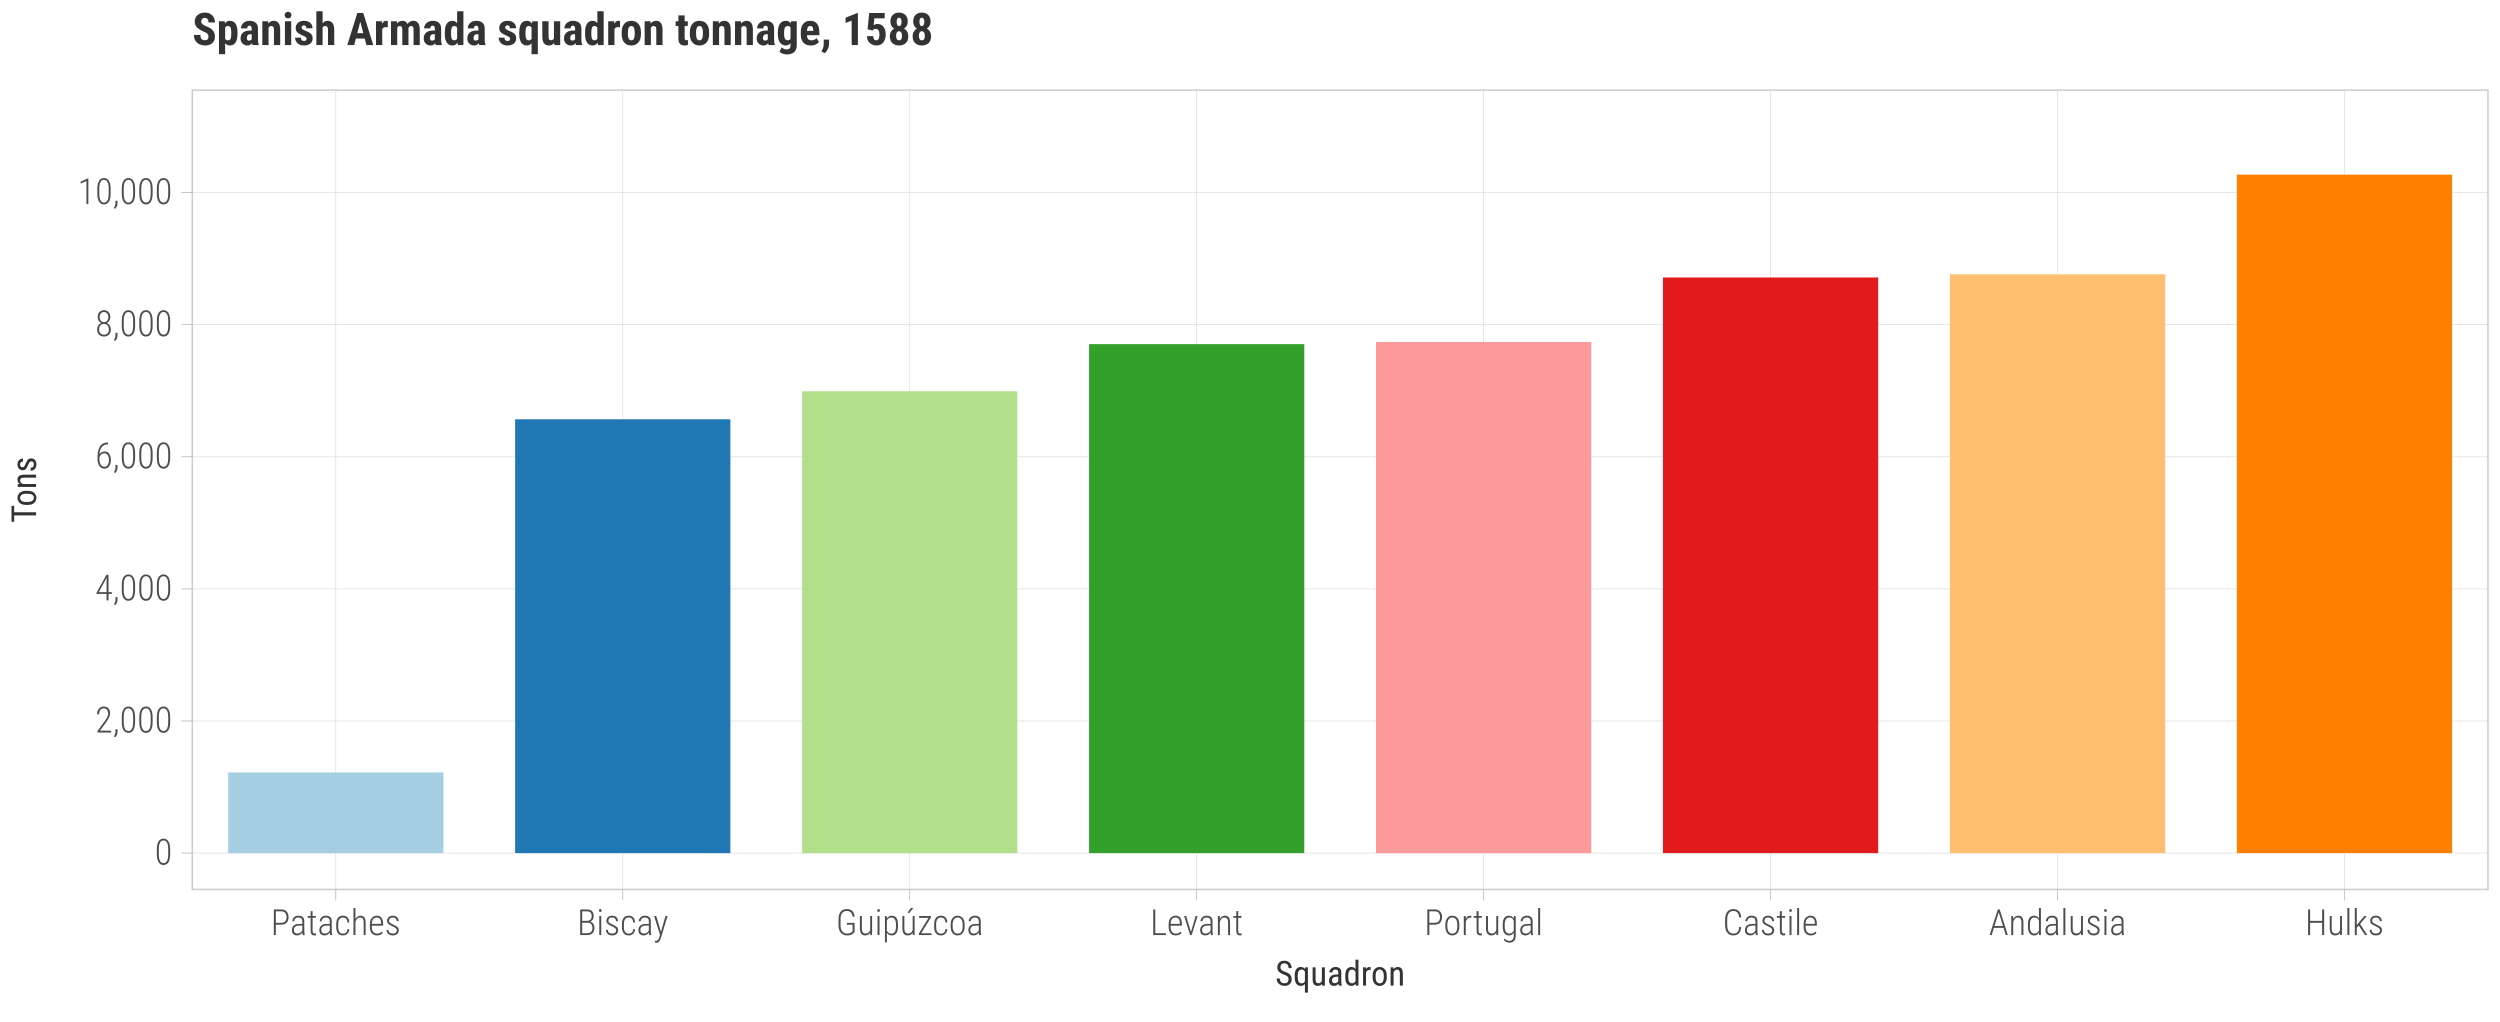
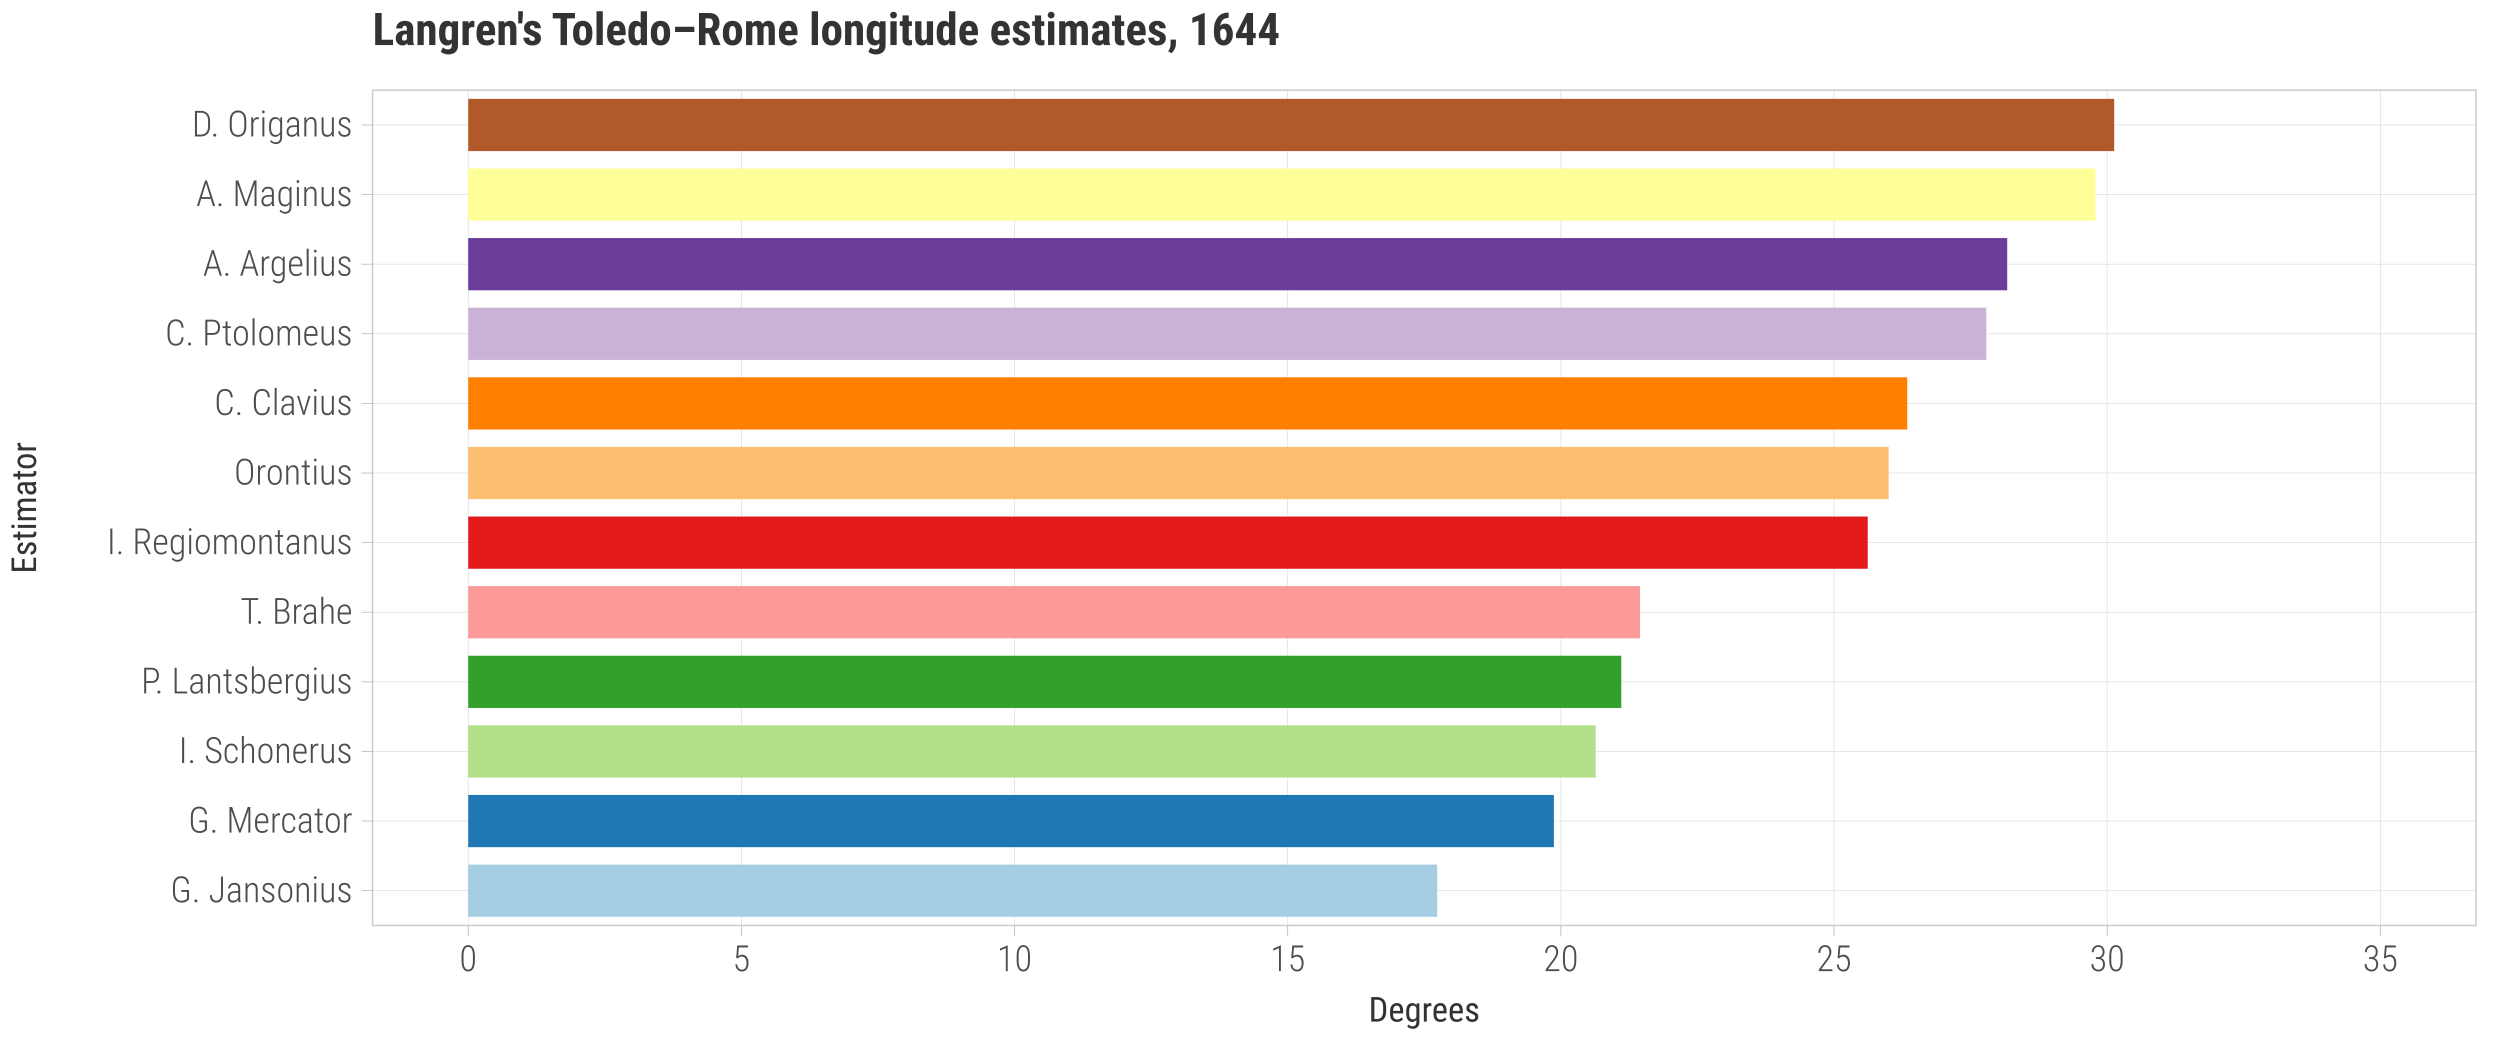
- <svg xmlns="http://www.w3.org/2000/svg" width="832" height="340" viewBox="0 0 832 340" role="img" aria-label="Spanish Armada squadron tonnage, 1588" class="gg-plot" font-family="&quot;Roboto Condensed&quot;, &quot;Arial Narrow&quot;, Arial, sans-serif" font-size="11" font-weight="300" text-rendering="optimizeLegibility" shape-rendering="geometricPrecision">
-   <rect class="gg-paper" width="832" height="340" fill="var(--gg-paper, #ffffff)" />
-   <text class="gg-title" x="64" y="15" font-size="15" font-weight="700" fill="var(--gg-ink, #333333)">Spanish Armada squadron tonnage, 1588</text>
+ <svg xmlns="http://www.w3.org/2000/svg" width="832" height="352" viewBox="0 0 832 352" role="img" aria-label="Langren's Toledo–Rome longitude estimates, 1644" class="gg-plot" font-family="&quot;Roboto Condensed&quot;, &quot;Arial Narrow&quot;, Arial, sans-serif" font-size="11" font-weight="300" text-rendering="optimizeLegibility" shape-rendering="geometricPrecision">
+   <rect class="gg-paper" width="832" height="352" fill="var(--gg-paper, #ffffff)" />
+   <text class="gg-title" x="124" y="15" font-size="15" font-weight="700" fill="var(--gg-ink, #333333)">Langren's Toledo–Rome longitude estimates, 1644</text>
  <defs>
-     <clipPath id="spalette_Paired_false_light_832x340-gg-clip-0">
-       <rect width="764" height="266" />
+     <clipPath id="spalette_Paired_12_false_light_832x352-gg-clip-0">
+       <rect width="700" height="278" />
    </clipPath>
  </defs>
-   <g class="gg-panel" data-panel="0" transform="translate(64,30)">
-     <rect class="gg-panel-background" width="764" height="266" fill="var(--gg-panel, #ffffff)" />
+   <g class="gg-panel" data-panel="0" transform="translate(124,30)">
+     <rect class="gg-panel-background" width="700" height="278" fill="var(--gg-panel, #ffffff)" />
    <g class="gg-grid" stroke="var(--gg-grid, #dedede)" stroke-width="0.25" vector-effect="non-scaling-stroke">
-       <line x1="47.75" y1="0" x2="47.75" y2="266" />
-       <line x1="143.25" y1="0" x2="143.25" y2="266" />
-       <line x1="238.75" y1="0" x2="238.75" y2="266" />
-       <line x1="334.25" y1="0" x2="334.25" y2="266" />
-       <line x1="429.75" y1="0" x2="429.75" y2="266" />
-       <line x1="525.25" y1="0" x2="525.25" y2="266" />
-       <line x1="620.75" y1="0" x2="620.75" y2="266" />
-       <line x1="716.25" y1="0" x2="716.25" y2="266" />
-       <line x1="0" y1="253.91" x2="764" y2="253.91" />
-       <line x1="0" y1="209.94" x2="764" y2="209.94" />
-       <line x1="0" y1="165.98" x2="764" y2="165.98" />
-       <line x1="0" y1="122.01" x2="764" y2="122.01" />
-       <line x1="0" y1="78.04" x2="764" y2="78.04" />
-       <line x1="0" y1="34.07" x2="764" y2="34.07" />
+       <line x1="31.82" y1="0" x2="31.82" y2="278" />
+       <line x1="122.73" y1="0" x2="122.73" y2="278" />
+       <line x1="213.64" y1="0" x2="213.64" y2="278" />
+       <line x1="304.55" y1="0" x2="304.55" y2="278" />
+       <line x1="395.45" y1="0" x2="395.45" y2="278" />
+       <line x1="486.36" y1="0" x2="486.36" y2="278" />
+       <line x1="577.27" y1="0" x2="577.27" y2="278" />
+       <line x1="668.18" y1="0" x2="668.18" y2="278" />
+       <line x1="0" y1="266.42" x2="700" y2="266.42" />
+       <line x1="0" y1="243.25" x2="700" y2="243.25" />
+       <line x1="0" y1="220.08" x2="700" y2="220.08" />
+       <line x1="0" y1="196.92" x2="700" y2="196.92" />
+       <line x1="0" y1="173.75" x2="700" y2="173.75" />
+       <line x1="0" y1="150.58" x2="700" y2="150.58" />
+       <line x1="0" y1="127.42" x2="700" y2="127.42" />
+       <line x1="0" y1="104.25" x2="700" y2="104.25" />
+       <line x1="0" y1="81.08" x2="700" y2="81.08" />
+       <line x1="0" y1="57.92" x2="700" y2="57.92" />
+       <line x1="0" y1="34.75" x2="700" y2="34.75" />
+       <line x1="0" y1="11.58" x2="700" y2="11.58" />
    </g>
-     <g class="gg-marks" clip-path="url(#spalette_Paired_false_light_832x340-gg-clip-0)">
+     <g class="gg-marks" clip-path="url(#spalette_Paired_12_false_light_832x352-gg-clip-0)">
      <g class="gg-batch gg-rects" data-layer="0">
-         <rect x="11.94" y="227.07" width="71.63" height="26.84" fill="#a6cee3" />
-         <rect x="107.44" y="109.54" width="71.63" height="144.37" fill="#1f78b4" />
-         <rect x="202.94" y="100.22" width="71.63" height="153.69" fill="#b2df8a" />
-         <rect x="298.44" y="84.53" width="71.63" height="169.38" fill="#33a02c" />
-         <rect x="393.94" y="83.82" width="71.63" height="170.09" fill="#fb9a99" />
-         <rect x="489.44" y="62.35" width="71.63" height="191.56" fill="#e31a1c" />
-         <rect x="584.94" y="61.29" width="71.63" height="192.62" fill="#fdbf6f" />
-         <rect x="680.44" y="28.12" width="71.63" height="225.79" fill="#ff7f00" />
+         <rect x="31.82" y="257.73" width="322.47" height="17.38" fill="#a6cee3" />
+         <rect x="31.82" y="234.56" width="361.31" height="17.38" fill="#1f78b4" />
+         <rect x="31.82" y="211.4" width="375.24" height="17.38" fill="#b2df8a" />
+         <rect x="31.82" y="188.23" width="383.75" height="17.38" fill="#33a02c" />
+         <rect x="31.82" y="165.06" width="389.95" height="17.38" fill="#fb9a99" />
+         <rect x="31.82" y="141.9" width="465.76" height="17.38" fill="#e31a1c" />
+         <rect x="31.82" y="118.73" width="472.73" height="17.38" fill="#fdbf6f" />
+         <rect x="31.82" y="95.56" width="478.91" height="17.38" fill="#ff7f00" />
+         <rect x="31.82" y="72.4" width="505.22" height="17.38" fill="#cab2d6" />
+         <rect x="31.82" y="49.23" width="512.18" height="17.38" fill="#6a3d9a" />
+         <rect x="31.82" y="26.06" width="541.58" height="17.38" fill="#ffff99" />
+         <rect x="31.82" y="2.9" width="547.78" height="17.38" fill="#b15928" />
      </g>
    </g>
-     <rect class="gg-panel-border" width="764" height="266" fill="none" stroke="var(--gg-panelBorder, #cccccc)" stroke-width="0.5" vector-effect="non-scaling-stroke" />
+     <rect class="gg-panel-border" width="700" height="278" fill="none" stroke="var(--gg-panelBorder, #cccccc)" stroke-width="0.5" vector-effect="non-scaling-stroke" />
  </g>
-   <g class="gg-axis gg-axis-x" transform="translate(64,296)">
-     <g class="gg-tick" transform="translate(47.75,0)">
+   <g class="gg-axis gg-axis-x" transform="translate(124,308)">
+     <g class="gg-tick" transform="translate(31.82,0)">
      <line y2="3.67" stroke="var(--gg-tickColor, #b3b3b3)" stroke-width="0.25" vector-effect="non-scaling-stroke" />
-       <text y="6.67" dy="0.71em" text-anchor="middle" fill="var(--gg-axisText, #4d4d4d)" font-size="12" font-weight="300">Pataches</text>
+       <text y="6.67" dy="0.71em" text-anchor="middle" fill="var(--gg-axisText, #4d4d4d)" font-size="12" font-weight="300">0</text>
    </g>
-     <g class="gg-tick" transform="translate(143.25,0)">
+     <g class="gg-tick" transform="translate(122.73,0)">
      <line y2="3.67" stroke="var(--gg-tickColor, #b3b3b3)" stroke-width="0.25" vector-effect="non-scaling-stroke" />
-       <text y="6.67" dy="0.71em" text-anchor="middle" fill="var(--gg-axisText, #4d4d4d)" font-size="12" font-weight="300">Biscay</text>
+       <text y="6.67" dy="0.71em" text-anchor="middle" fill="var(--gg-axisText, #4d4d4d)" font-size="12" font-weight="300">5</text>
    </g>
-     <g class="gg-tick" transform="translate(238.75,0)">
+     <g class="gg-tick" transform="translate(213.64,0)">
      <line y2="3.67" stroke="var(--gg-tickColor, #b3b3b3)" stroke-width="0.25" vector-effect="non-scaling-stroke" />
-       <text y="6.67" dy="0.71em" text-anchor="middle" fill="var(--gg-axisText, #4d4d4d)" font-size="12" font-weight="300">Guipúzcoa</text>
+       <text y="6.67" dy="0.71em" text-anchor="middle" fill="var(--gg-axisText, #4d4d4d)" font-size="12" font-weight="300">10</text>
    </g>
-     <g class="gg-tick" transform="translate(334.25,0)">
+     <g class="gg-tick" transform="translate(304.55,0)">
      <line y2="3.67" stroke="var(--gg-tickColor, #b3b3b3)" stroke-width="0.25" vector-effect="non-scaling-stroke" />
-       <text y="6.67" dy="0.71em" text-anchor="middle" fill="var(--gg-axisText, #4d4d4d)" font-size="12" font-weight="300">Levant</text>
+       <text y="6.67" dy="0.71em" text-anchor="middle" fill="var(--gg-axisText, #4d4d4d)" font-size="12" font-weight="300">15</text>
    </g>
-     <g class="gg-tick" transform="translate(429.75,0)">
+     <g class="gg-tick" transform="translate(395.45,0)">
      <line y2="3.67" stroke="var(--gg-tickColor, #b3b3b3)" stroke-width="0.25" vector-effect="non-scaling-stroke" />
-       <text y="6.67" dy="0.71em" text-anchor="middle" fill="var(--gg-axisText, #4d4d4d)" font-size="12" font-weight="300">Portugal</text>
+       <text y="6.67" dy="0.71em" text-anchor="middle" fill="var(--gg-axisText, #4d4d4d)" font-size="12" font-weight="300">20</text>
    </g>
-     <g class="gg-tick" transform="translate(525.25,0)">
+     <g class="gg-tick" transform="translate(486.36,0)">
      <line y2="3.67" stroke="var(--gg-tickColor, #b3b3b3)" stroke-width="0.25" vector-effect="non-scaling-stroke" />
-       <text y="6.67" dy="0.71em" text-anchor="middle" fill="var(--gg-axisText, #4d4d4d)" font-size="12" font-weight="300">Castile</text>
+       <text y="6.67" dy="0.71em" text-anchor="middle" fill="var(--gg-axisText, #4d4d4d)" font-size="12" font-weight="300">25</text>
    </g>
-     <g class="gg-tick" transform="translate(620.75,0)">
+     <g class="gg-tick" transform="translate(577.27,0)">
      <line y2="3.67" stroke="var(--gg-tickColor, #b3b3b3)" stroke-width="0.25" vector-effect="non-scaling-stroke" />
-       <text y="6.67" dy="0.71em" text-anchor="middle" fill="var(--gg-axisText, #4d4d4d)" font-size="12" font-weight="300">Andalusia</text>
+       <text y="6.67" dy="0.71em" text-anchor="middle" fill="var(--gg-axisText, #4d4d4d)" font-size="12" font-weight="300">30</text>
    </g>
-     <g class="gg-tick" transform="translate(716.25,0)">
+     <g class="gg-tick" transform="translate(668.18,0)">
      <line y2="3.67" stroke="var(--gg-tickColor, #b3b3b3)" stroke-width="0.25" vector-effect="non-scaling-stroke" />
-       <text y="6.67" dy="0.71em" text-anchor="middle" fill="var(--gg-axisText, #4d4d4d)" font-size="12" font-weight="300">Hulks</text>
+       <text y="6.67" dy="0.71em" text-anchor="middle" fill="var(--gg-axisText, #4d4d4d)" font-size="12" font-weight="300">35</text>
    </g>
  </g>
-   <g class="gg-axis gg-axis-y" transform="translate(64,30)">
-     <g class="gg-tick" transform="translate(0,253.91)">
+   <g class="gg-axis gg-axis-y" transform="translate(124,30)">
+     <g class="gg-tick" transform="translate(0,266.42)">
      <line x2="-3.67" stroke="var(--gg-tickColor, #b3b3b3)" stroke-width="0.25" vector-effect="non-scaling-stroke" />
-       <text x="-6.67" dy="0.32em" text-anchor="end" fill="var(--gg-axisText, #4d4d4d)" font-size="12" font-weight="300">0</text>
+       <text x="-6.67" dy="0.32em" text-anchor="end" fill="var(--gg-axisText, #4d4d4d)" font-size="12" font-weight="300">G. Jansonius</text>
    </g>
-     <g class="gg-tick" transform="translate(0,209.94)">
+     <g class="gg-tick" transform="translate(0,243.25)">
      <line x2="-3.67" stroke="var(--gg-tickColor, #b3b3b3)" stroke-width="0.25" vector-effect="non-scaling-stroke" />
-       <text x="-6.67" dy="0.32em" text-anchor="end" fill="var(--gg-axisText, #4d4d4d)" font-size="12" font-weight="300">2,000</text>
+       <text x="-6.67" dy="0.32em" text-anchor="end" fill="var(--gg-axisText, #4d4d4d)" font-size="12" font-weight="300">G. Mercator</text>
    </g>
-     <g class="gg-tick" transform="translate(0,165.98)">
+     <g class="gg-tick" transform="translate(0,220.08)">
      <line x2="-3.67" stroke="var(--gg-tickColor, #b3b3b3)" stroke-width="0.25" vector-effect="non-scaling-stroke" />
-       <text x="-6.67" dy="0.32em" text-anchor="end" fill="var(--gg-axisText, #4d4d4d)" font-size="12" font-weight="300">4,000</text>
+       <text x="-6.67" dy="0.32em" text-anchor="end" fill="var(--gg-axisText, #4d4d4d)" font-size="12" font-weight="300">I. Schonerus</text>
    </g>
-     <g class="gg-tick" transform="translate(0,122.01)">
+     <g class="gg-tick" transform="translate(0,196.92)">
      <line x2="-3.67" stroke="var(--gg-tickColor, #b3b3b3)" stroke-width="0.25" vector-effect="non-scaling-stroke" />
-       <text x="-6.67" dy="0.32em" text-anchor="end" fill="var(--gg-axisText, #4d4d4d)" font-size="12" font-weight="300">6,000</text>
+       <text x="-6.67" dy="0.32em" text-anchor="end" fill="var(--gg-axisText, #4d4d4d)" font-size="12" font-weight="300">P. Lantsbergius</text>
    </g>
-     <g class="gg-tick" transform="translate(0,78.04)">
+     <g class="gg-tick" transform="translate(0,173.75)">
      <line x2="-3.67" stroke="var(--gg-tickColor, #b3b3b3)" stroke-width="0.25" vector-effect="non-scaling-stroke" />
-       <text x="-6.67" dy="0.32em" text-anchor="end" fill="var(--gg-axisText, #4d4d4d)" font-size="12" font-weight="300">8,000</text>
+       <text x="-6.67" dy="0.32em" text-anchor="end" fill="var(--gg-axisText, #4d4d4d)" font-size="12" font-weight="300">T. Brahe</text>
    </g>
-     <g class="gg-tick" transform="translate(0,34.07)">
+     <g class="gg-tick" transform="translate(0,150.58)">
      <line x2="-3.67" stroke="var(--gg-tickColor, #b3b3b3)" stroke-width="0.25" vector-effect="non-scaling-stroke" />
-       <text x="-6.67" dy="0.32em" text-anchor="end" fill="var(--gg-axisText, #4d4d4d)" font-size="12" font-weight="300">10,000</text>
+       <text x="-6.67" dy="0.32em" text-anchor="end" fill="var(--gg-axisText, #4d4d4d)" font-size="12" font-weight="300">I. Regiomontanus</text>
+     </g>
+     <g class="gg-tick" transform="translate(0,127.42)">
+       <line x2="-3.67" stroke="var(--gg-tickColor, #b3b3b3)" stroke-width="0.25" vector-effect="non-scaling-stroke" />
+       <text x="-6.67" dy="0.32em" text-anchor="end" fill="var(--gg-axisText, #4d4d4d)" font-size="12" font-weight="300">Orontius</text>
+     </g>
+     <g class="gg-tick" transform="translate(0,104.25)">
+       <line x2="-3.67" stroke="var(--gg-tickColor, #b3b3b3)" stroke-width="0.25" vector-effect="non-scaling-stroke" />
+       <text x="-6.67" dy="0.32em" text-anchor="end" fill="var(--gg-axisText, #4d4d4d)" font-size="12" font-weight="300">C. Clavius</text>
+     </g>
+     <g class="gg-tick" transform="translate(0,81.08)">
+       <line x2="-3.67" stroke="var(--gg-tickColor, #b3b3b3)" stroke-width="0.25" vector-effect="non-scaling-stroke" />
+       <text x="-6.67" dy="0.32em" text-anchor="end" fill="var(--gg-axisText, #4d4d4d)" font-size="12" font-weight="300">C. Ptolomeus</text>
+     </g>
+     <g class="gg-tick" transform="translate(0,57.92)">
+       <line x2="-3.67" stroke="var(--gg-tickColor, #b3b3b3)" stroke-width="0.25" vector-effect="non-scaling-stroke" />
+       <text x="-6.67" dy="0.32em" text-anchor="end" fill="var(--gg-axisText, #4d4d4d)" font-size="12" font-weight="300">A. Argelius</text>
+     </g>
+     <g class="gg-tick" transform="translate(0,34.75)">
+       <line x2="-3.67" stroke="var(--gg-tickColor, #b3b3b3)" stroke-width="0.25" vector-effect="non-scaling-stroke" />
+       <text x="-6.67" dy="0.32em" text-anchor="end" fill="var(--gg-axisText, #4d4d4d)" font-size="12" font-weight="300">A. Maginus</text>
+     </g>
+     <g class="gg-tick" transform="translate(0,11.58)">
+       <line x2="-3.67" stroke="var(--gg-tickColor, #b3b3b3)" stroke-width="0.25" vector-effect="non-scaling-stroke" />
+       <text x="-6.67" dy="0.32em" text-anchor="end" fill="var(--gg-axisText, #4d4d4d)" font-size="12" font-weight="300">D. Origanus</text>
    </g>
  </g>
-   <text class="gg-axis-title" x="446" y="328" text-anchor="middle" fill="var(--gg-ink, #333333)" font-size="11.5" font-weight="400">Squadron</text>
-   <text class="gg-axis-title" transform="translate(12,163) rotate(-90)" text-anchor="middle" fill="var(--gg-ink, #333333)" font-size="11.5" font-weight="400">Tons</text>
+   <text class="gg-axis-title" x="474" y="340" text-anchor="middle" fill="var(--gg-ink, #333333)" font-size="11.5" font-weight="400">Degrees</text>
+   <text class="gg-axis-title" transform="translate(12,169) rotate(-90)" text-anchor="middle" fill="var(--gg-ink, #333333)" font-size="11.5" font-weight="400">Estimator</text>
</svg>
